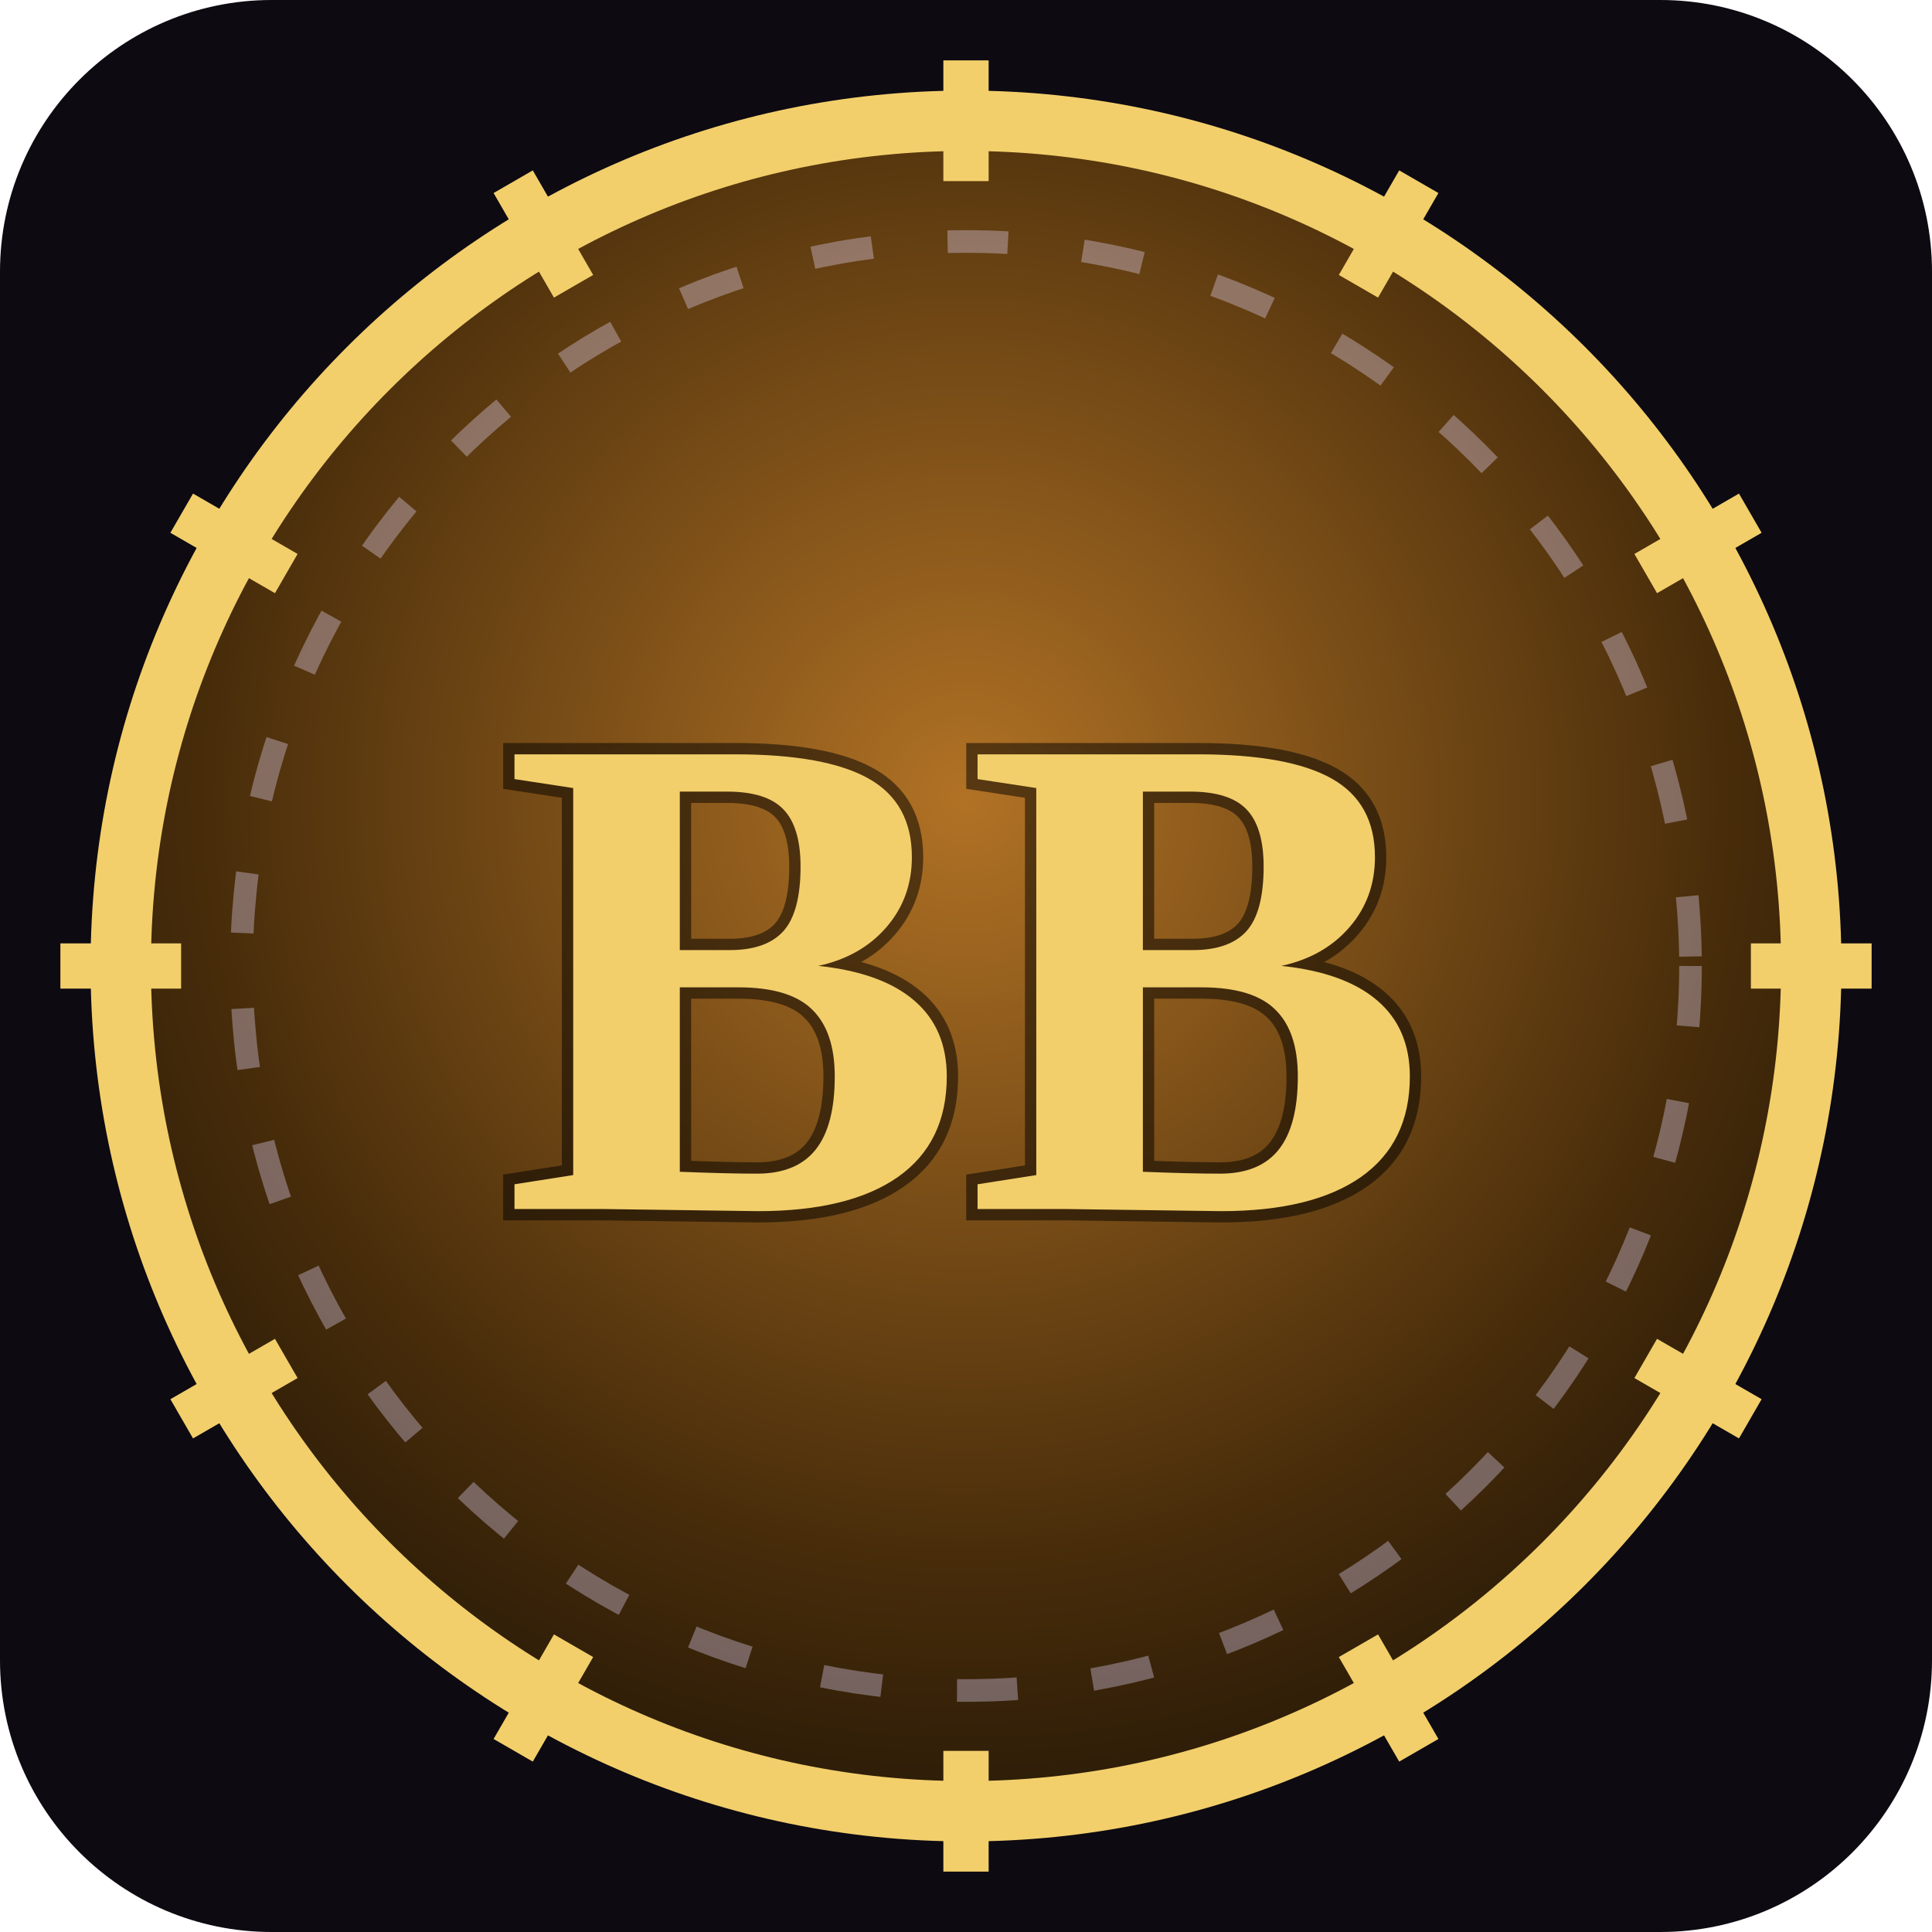
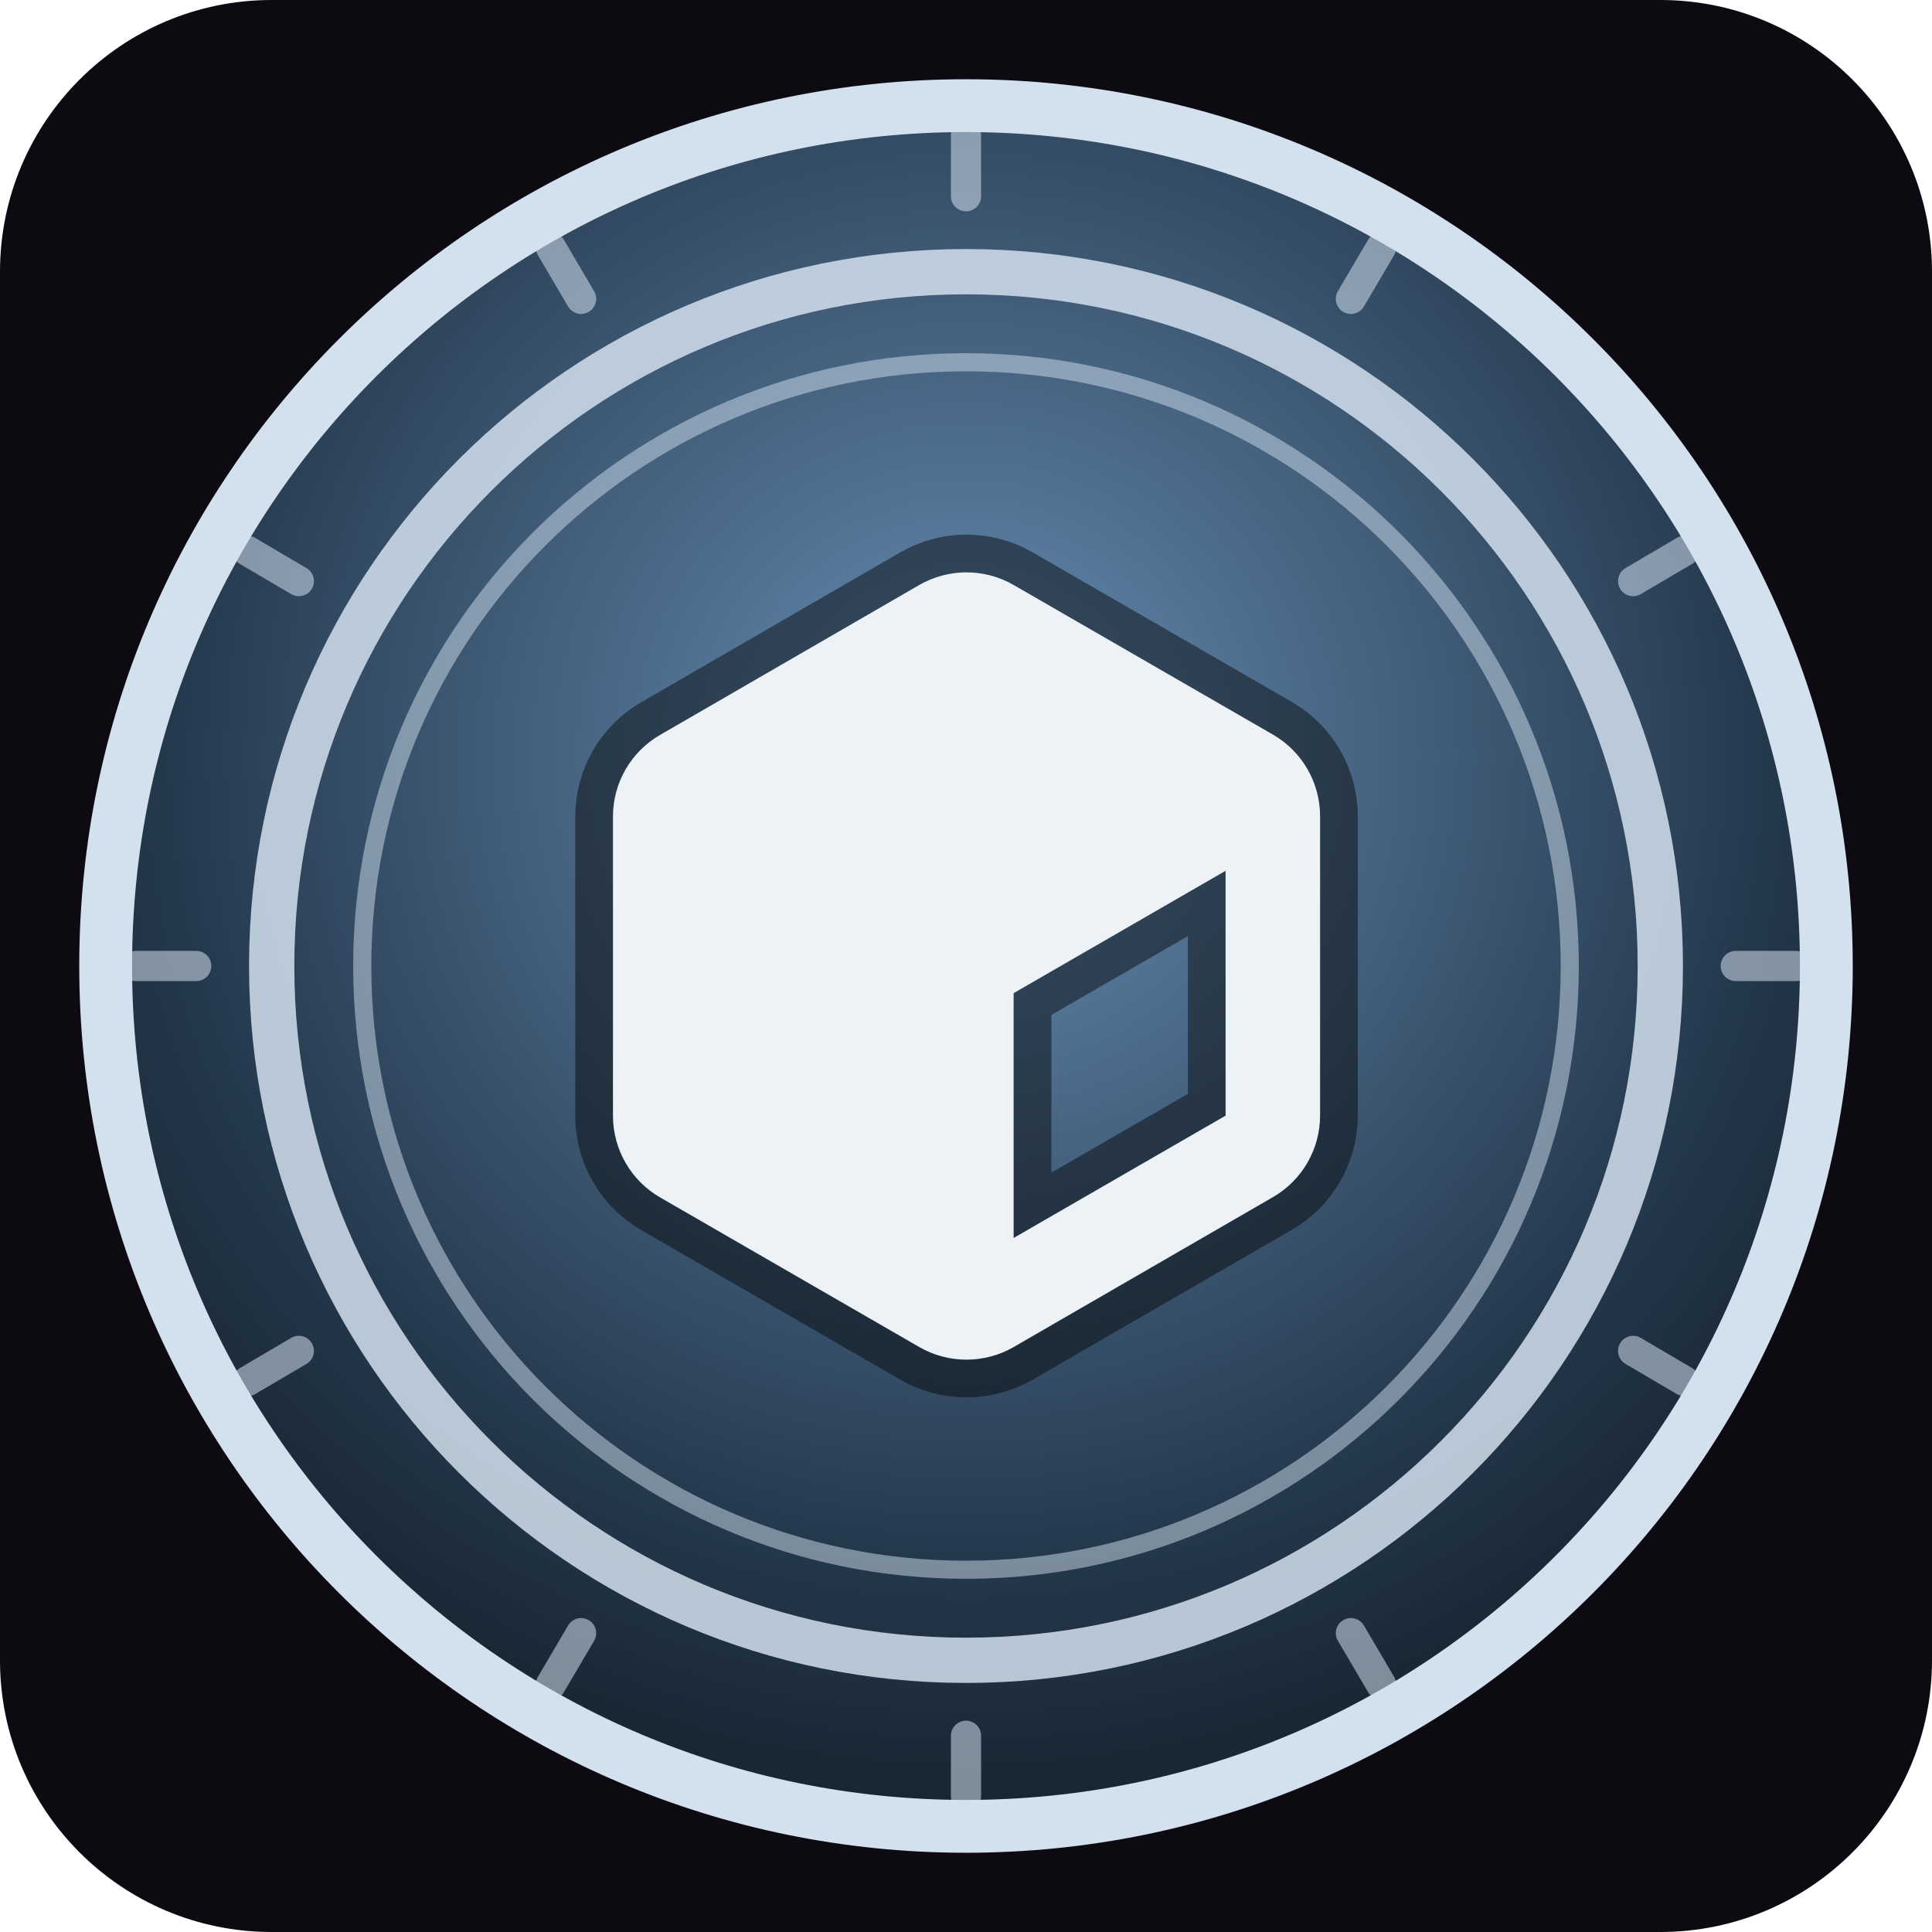
- <svg xmlns="http://www.w3.org/2000/svg" viewBox="0 0 128 128">
+ <svg xmlns="http://www.w3.org/2000/svg" viewBox="0 0 128 128" role="img" aria-label="black box domain">
  <defs>
-     <radialGradient id="g" cx="50%" cy="40%" r="65%">
-       <stop offset="0%" stop-color="hsl(33,65%,42%)" />
-       <stop offset="70%" stop-color="hsl(33,75%,16%)" />
-       <stop offset="100%" stop-color="hsl(33,65%,8%)" />
+     <radialGradient id="g" cx="50%" cy="38%" r="68%">
+       <stop offset="0%" stop-color="hsl(210,35%,56%)" />
+       <stop offset="68%" stop-color="hsl(210,35%,22%)" />
+       <stop offset="100%" stop-color="hsl(210,35%,10%)" />
    </radialGradient>
  </defs>
  <rect width="128" height="128" rx="18" fill="#0d0a12" />
-   <circle cx="64" cy="64" r="56" fill="url(#g)" />
-   <circle cx="64" cy="64" r="56" fill="none" stroke="#f2cf6b" stroke-width="4" />
-   <circle cx="64" cy="64" r="48" fill="none" stroke="#e8d9ff" stroke-opacity=".35" stroke-width="1.5" stroke-dasharray="4 5" />
-   <line x1="64" y1="4" x2="64" y2="12" stroke="#f2cf6b" stroke-width="3" transform="rotate(0 64 64)" />
-   <line x1="64" y1="4" x2="64" y2="12" stroke="#f2cf6b" stroke-width="3" transform="rotate(30 64 64)" />
-   <line x1="64" y1="4" x2="64" y2="12" stroke="#f2cf6b" stroke-width="3" transform="rotate(60 64 64)" />
-   <line x1="64" y1="4" x2="64" y2="12" stroke="#f2cf6b" stroke-width="3" transform="rotate(90 64 64)" />
-   <line x1="64" y1="4" x2="64" y2="12" stroke="#f2cf6b" stroke-width="3" transform="rotate(120 64 64)" />
-   <line x1="64" y1="4" x2="64" y2="12" stroke="#f2cf6b" stroke-width="3" transform="rotate(150 64 64)" />
-   <line x1="64" y1="4" x2="64" y2="12" stroke="#f2cf6b" stroke-width="3" transform="rotate(180 64 64)" />
-   <line x1="64" y1="4" x2="64" y2="12" stroke="#f2cf6b" stroke-width="3" transform="rotate(210 64 64)" />
-   <line x1="64" y1="4" x2="64" y2="12" stroke="#f2cf6b" stroke-width="3" transform="rotate(240 64 64)" />
-   <line x1="64" y1="4" x2="64" y2="12" stroke="#f2cf6b" stroke-width="3" transform="rotate(270 64 64)" />
-   <line x1="64" y1="4" x2="64" y2="12" stroke="#f2cf6b" stroke-width="3" transform="rotate(300 64 64)" />
-   <line x1="64" y1="4" x2="64" y2="12" stroke="#f2cf6b" stroke-width="3" transform="rotate(330 64 64)" />
-   <text x="64" y="64" dy=".35em" text-anchor="middle" font-family="Georgia, 'Times New Roman', serif" font-weight="bold" font-size="46" fill="#f2cf6b" stroke="#000" stroke-opacity=".5" stroke-width="1.5" paint-order="stroke">BB</text>
+   <circle cx="64" cy="64" r="57" fill="url(#g)" />
+   <circle cx="64" cy="64" r="57" fill="none" stroke="hsl(210,45%,88%)" stroke-width="3.5" />
+   <g stroke="hsl(210,45%,88%)" stroke-opacity=".55" stroke-width="2" stroke-linecap="round">
+     <line x1="13.0" y1="64.0" x2="9.0" y2="64.0" />
+     <line x1="19.8" y1="38.5" x2="16.4" y2="36.5" />
+     <line x1="38.5" y1="19.8" x2="36.5" y2="16.4" />
+     <line x1="64.0" y1="13.0" x2="64.0" y2="9.0" />
+     <line x1="89.5" y1="19.8" x2="91.5" y2="16.4" />
+     <line x1="108.2" y1="38.5" x2="111.6" y2="36.5" />
+     <line x1="115.0" y1="64.0" x2="119.0" y2="64.0" />
+     <line x1="108.2" y1="89.5" x2="111.6" y2="91.5" />
+     <line x1="89.5" y1="108.2" x2="91.5" y2="111.6" />
+     <line x1="64.0" y1="115.0" x2="64.0" y2="119.0" />
+     <line x1="38.5" y1="108.2" x2="36.5" y2="111.6" />
+     <line x1="19.8" y1="89.5" x2="16.4" y2="91.5" />
+   </g>
+   <circle cx="64" cy="64" r="46" fill="none" stroke="hsl(210,45%,88%)" stroke-opacity=".85" stroke-width="3" />
+   <circle cx="64" cy="64" r="40" fill="none" stroke="hsl(210,45%,88%)" stroke-opacity=".5" stroke-width="1.2" />
+   <g transform="translate(39.00 39.00) scale(0.09766)" fill="hsl(210,40%,95%)" stroke="#000" stroke-opacity=".45" stroke-width="51.2" paint-order="stroke">
+     <path d="M224.3-2.5c19.8-11.4 44.2-11.4 64 0L464.2 99c19.8 11.4 32 32.6 32 55.4l0 203c0 22.9-12.2 44-32 55.4L288.3 514.5c-19.8 11.4-44.2 11.4-64 0L48.5 413c-19.8-11.4-32-32.6-32-55.4l0-203c0-22.9 12.2-44 32-55.4L224.3-2.5zm207.8 360l0-166.1-143.8 83 0 166.1 143.8-83z" />
+   </g>
</svg>
